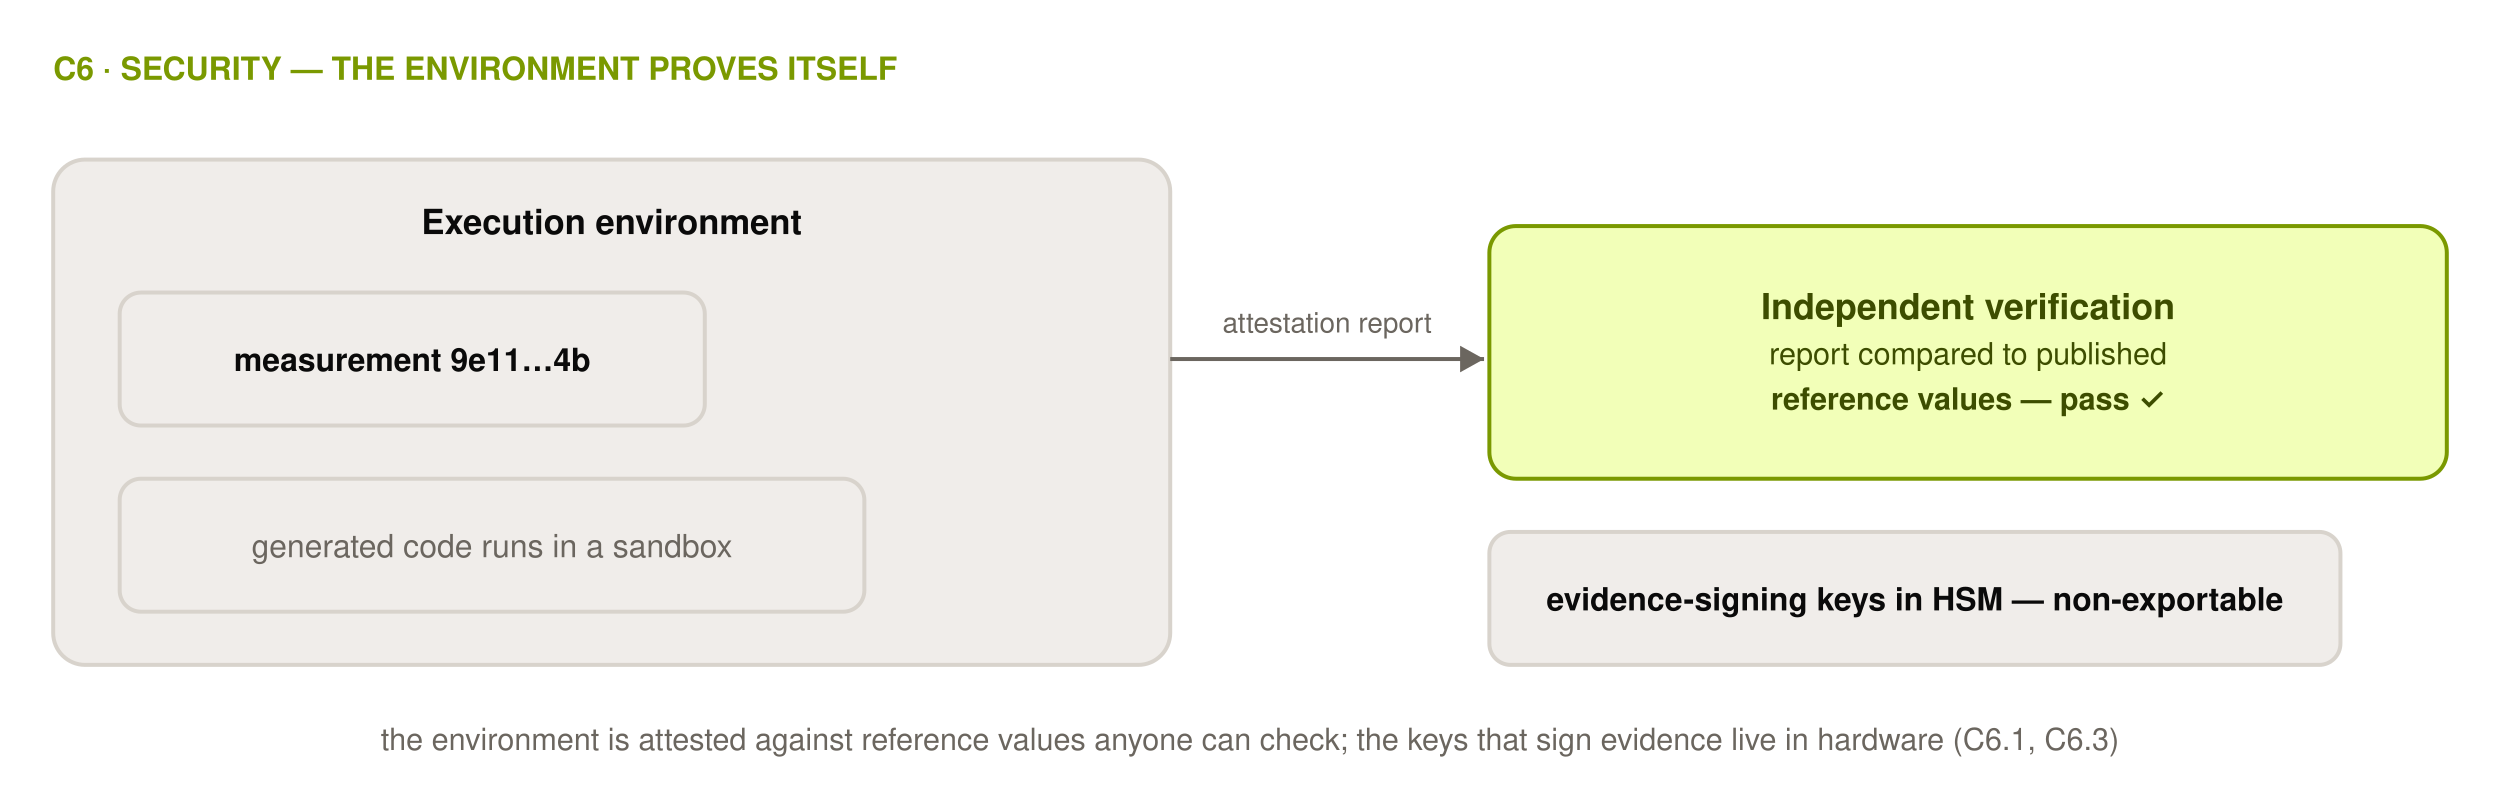
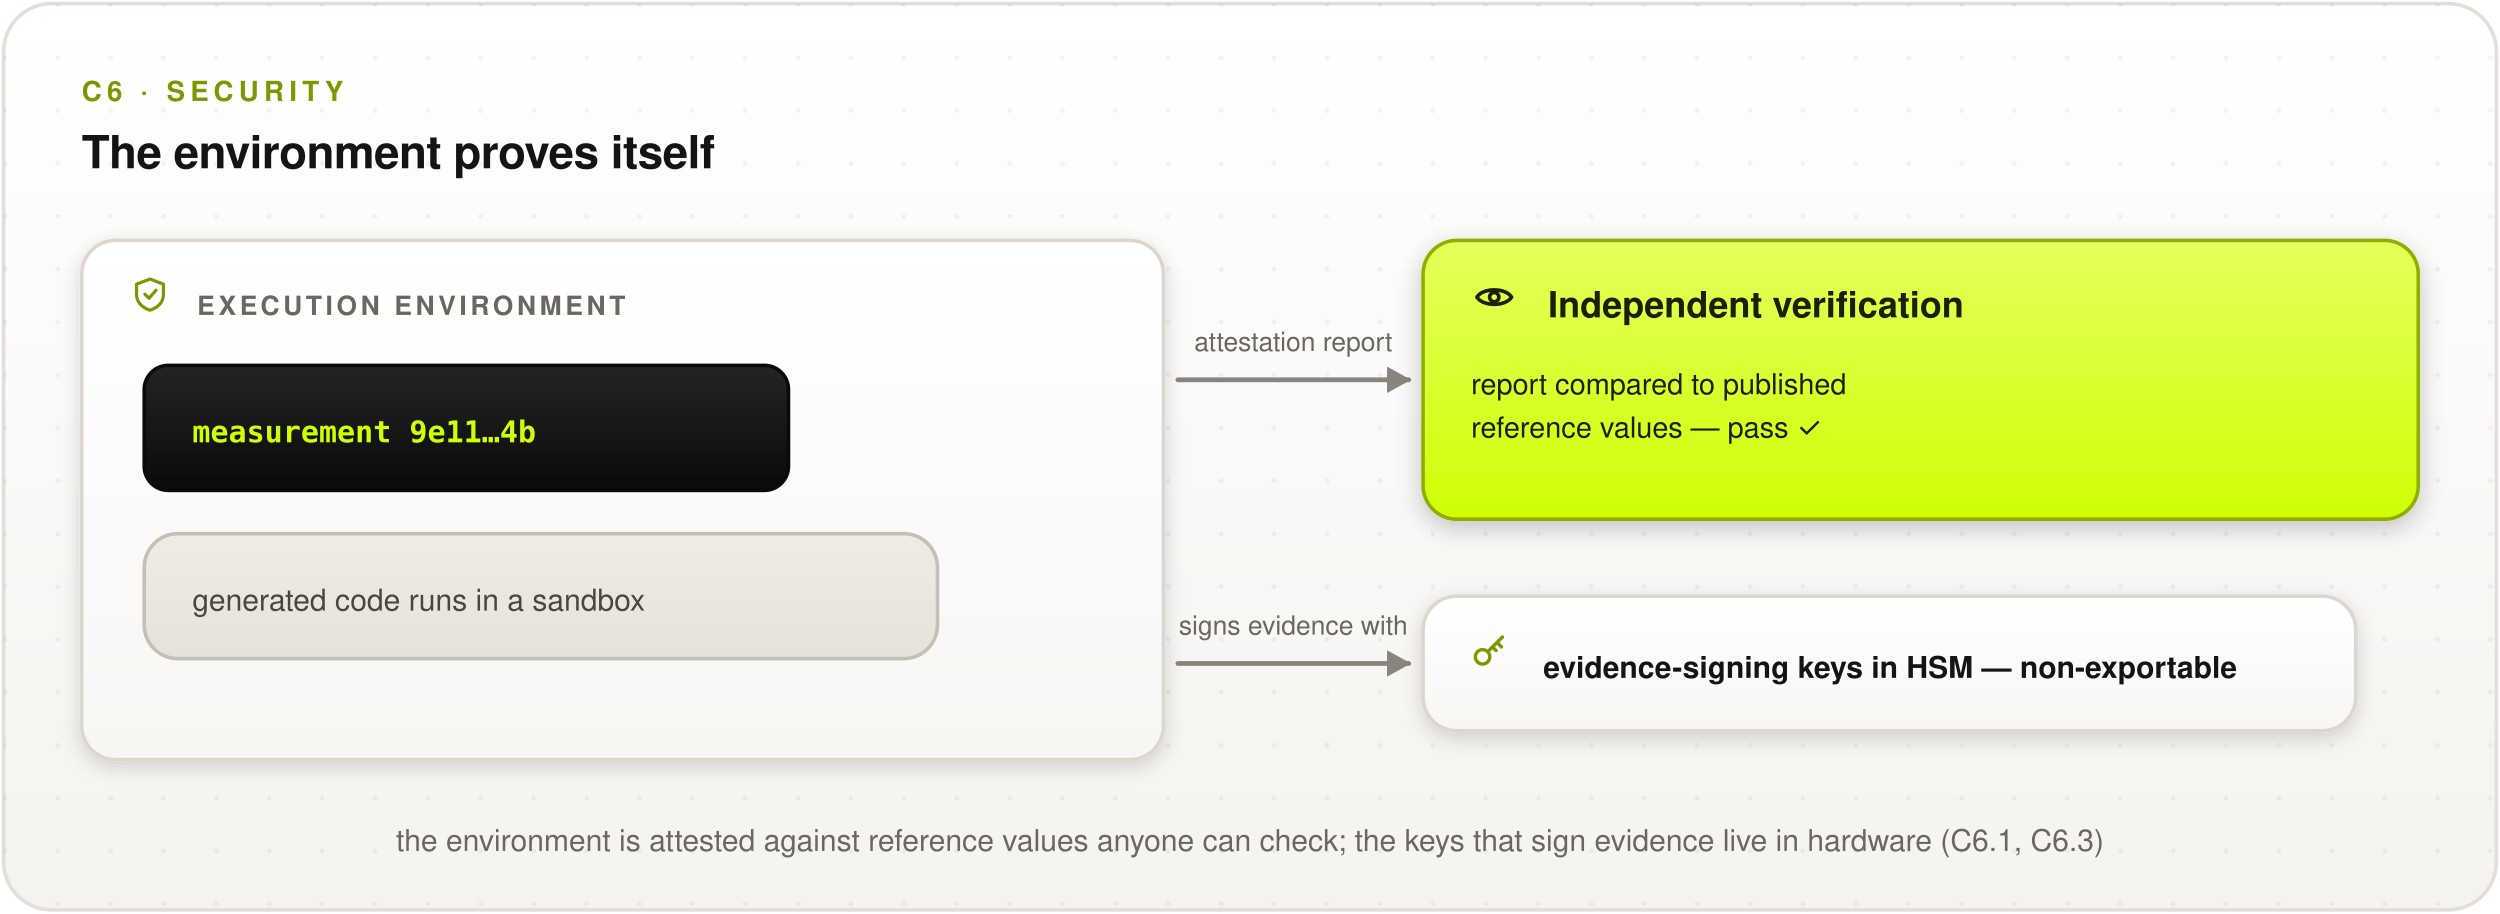
- <svg xmlns="http://www.w3.org/2000/svg" width="940" height="300" viewBox="0 0 940 300" font-family="Montserrat,'Source Sans 3',-apple-system,'Segoe UI',Helvetica,Arial,sans-serif">
-   <text x="20" y="30" font-size="12" fill="#7a9900" font-weight="600" text-anchor="start">C6 · SECURITY — THE ENVIRONMENT PROVES ITSELF</text>
-   <rect x="20" y="60" width="420" height="190" rx="12" fill="#f0edea" stroke="#d8d3cc" stroke-width="1.5" />
-   <text x="230" y="88" font-size="13" fill="#0a0a0a" font-weight="600" text-anchor="middle">Execution environment</text>
-   <rect x="45" y="110" width="220" height="50" rx="8" fill="#f0edea" stroke="#d8d3cc" stroke-width="1.5" />
-   <text x="155.0" y="139.5" font-size="12" fill="#0a0a0a" font-weight="600" text-anchor="middle">measurement 9e11…4b</text>
-   <rect x="45" y="180" width="280" height="50" rx="8" fill="#f0edea" stroke="#d8d3cc" stroke-width="1.5" />
-   <text x="185.0" y="209.5" font-size="12" fill="#6b665f" text-anchor="middle">generated code runs in a sandbox</text>
-   <line x1="440" y1="135" x2="558" y2="135" stroke="#6b665f" stroke-width="1.5" />
-   <polygon points="558,135 549,130 549,140" fill="#6b665f" />
-   <text x="499" y="125" font-size="10.5" fill="#6b665f" text-anchor="middle">attestation report</text>
-   <rect x="560" y="85" width="360" height="95" rx="10" fill="#f2ffb8" stroke="#7a9900" stroke-width="1.5" />
-   <text x="740.0" y="120.0" font-size="13.5" fill="#3d4d00" font-weight="600" text-anchor="middle">Independent verification</text>
-   <text x="740.0" y="137.0" font-size="11.5" fill="#3d4d00" text-anchor="middle">report compared to published</text>
-   <text x="740.0" y="154.0" font-size="11.5" fill="#3d4d00" font-weight="600" text-anchor="middle">reference values — pass ✓</text>
-   <rect x="560" y="200" width="320" height="50" rx="8" fill="#f0edea" stroke="#d8d3cc" stroke-width="1.5" />
-   <text x="720.0" y="229.5" font-size="12" fill="#0a0a0a" font-weight="600" text-anchor="middle">evidence-signing keys in HSM — non-exportable</text>
-   <text x="470" y="282" font-size="11.5" fill="#6b665f" text-anchor="middle">the environment is attested against reference values anyone can check; the keys that sign evidence live in hardware (C6.1, C6.3)</text>
+ <svg xmlns="http://www.w3.org/2000/svg" width="1040" height="380" viewBox="0 0 1040 380" font-family="Montserrat,'Source Sans 3',-apple-system,'Segoe UI',Helvetica,Arial,sans-serif">
+   <defs>
+     <linearGradient id="gPanel" x1="0" y1="0" x2="0" y2="1">
+       <stop offset="0" stop-color="#ffffff" />
+       <stop offset="1" stop-color="#f5f3ef" />
+     </linearGradient>
+     <linearGradient id="gCard" x1="0" y1="0" x2="0" y2="1">
+       <stop offset="0" stop-color="#ffffff" />
+       <stop offset="1" stop-color="#f8f6f3" />
+     </linearGradient>
+     <linearGradient id="gWarm" x1="0" y1="0" x2="0" y2="1">
+       <stop offset="0" stop-color="#efece6" />
+       <stop offset="1" stop-color="#e6e2da" />
+     </linearGradient>
+     <linearGradient id="gLime" x1="0" y1="0" x2="0" y2="1">
+       <stop offset="0" stop-color="#e4ff5c" />
+       <stop offset="1" stop-color="#cfff04" />
+     </linearGradient>
+     <linearGradient id="gTint" x1="0" y1="0" x2="0" y2="1">
+       <stop offset="0" stop-color="#f8ffd8" />
+       <stop offset="1" stop-color="#eeffa8" />
+     </linearGradient>
+     <linearGradient id="gRed" x1="0" y1="0" x2="0" y2="1">
+       <stop offset="0" stop-color="#ffeced" />
+       <stop offset="1" stop-color="#ffdcde" />
+     </linearGradient>
+     <linearGradient id="gInk" x1="0" y1="0" x2="0" y2="1">
+       <stop offset="0" stop-color="#242424" />
+       <stop offset="1" stop-color="#0a0a0a" />
+     </linearGradient>
+     <linearGradient id="gGate" x1="0" y1="0" x2="0" y2="1">
+       <stop offset="0" stop-color="#242424" />
+       <stop offset="1" stop-color="#0a0a0a" />
+     </linearGradient>
+     <filter id="fShadow" x="-30%" y="-30%" width="160%" height="170%">
+       <feDropShadow dx="0" dy="2.5" stdDeviation="4" flood-color="#000000" flood-opacity="0.16" />
+     </filter>
+     <filter id="fGlow" x="-60%" y="-60%" width="220%" height="220%">
+       <feDropShadow dx="0" dy="3" stdDeviation="5" flood-color="#000000" flood-opacity="0.22" />
+     </filter>
+     <pattern id="pGrid" width="22" height="22" patternUnits="userSpaceOnUse">
+       <circle cx="2" cy="2" r="1" fill="#0a0a0a" opacity="0.05" />
+     </pattern>
+   </defs>
+   <rect x="1.5" y="1.5" width="1037" height="377" rx="20" fill="url(#gPanel)" stroke="#e3ded7" stroke-width="1.5" />
+   <rect x="1.5" y="1.5" width="1037" height="377" rx="20" fill="url(#pGrid)" />
+   <text x="34" y="42" font-size="11.5" font-weight="700" letter-spacing="2.2" fill="#7a9900">C6 · SECURITY</text>
+   <text x="34" y="70" font-size="19" font-weight="700" letter-spacing="-0.2" fill="#141414">The environment proves itself</text>
+   <rect x="34" y="100" width="450" height="216" rx="14" fill="url(#gCard)" stroke="#dcd6cd" stroke-width="1.5" filter="url(#fShadow)" />
+   <g transform="translate(54,114) scale(0.7)" fill="none" stroke="#7a9900" stroke-width="1.9" stroke-linecap="round" stroke-linejoin="round">
+     <path d="M12 3 L20 6 V12 C20 17 16.5 20 12 21.5 C7.5 20 4 17 4 12 V6 Z" />
+     <path d="M9 12 L11.4 14.4 L15.6 9.6" />
+   </g>
+   <text x="82" y="131" font-size="11" fill="#6b665f" text-anchor="start" font-weight="700" letter-spacing="1.5">EXECUTION ENVIRONMENT</text>
+   <rect x="60" y="152" width="268" height="52" rx="10" fill="url(#gInk)" stroke="#0a0a0a" stroke-width="1.5" />
+   <text x="80" y="184" font-size="12.5" fill="#cfff04" text-anchor="start" font-weight="700" font-family="ui-monospace,'SF Mono',Menlo,Consolas,monospace">measurement 9e11…4b</text>
+   <rect x="60" y="222" width="330" height="52" rx="14" fill="url(#gWarm)" stroke="#c6bfb4" stroke-width="1.5" />
+   <text x="80" y="254" font-size="12.5" fill="#4a463f" text-anchor="start">generated code runs in a sandbox</text>
+   <line x1="490" y1="158" x2="586" y2="158" stroke="#8a857c" stroke-width="2" stroke-linecap="round" />
+   <polygon points="587,158 577,152.5 577,163.5" fill="#8a857c" />
+   <text x="538" y="146" font-size="11" fill="#6b665f" text-anchor="middle">attestation report</text>
+   <rect x="592" y="100" width="414" height="116" rx="14" fill="url(#gLime)" stroke="#8fae00" stroke-width="1.5" filter="url(#fGlow)" />
+   <g transform="translate(612,114) scale(0.8)" fill="none" stroke="#1a2000" stroke-width="1.9" stroke-linecap="round" stroke-linejoin="round">
+     <path d="M3 12 C6 7 18 7 21 12 C18 17 6 17 3 12 Z" />
+     <path d="M12 12 m-2.4 0 a2.4 2.4 0 1 0 4.8 0 a2.4 2.4 0 1 0 -4.8 0" />
+   </g>
+   <text x="644" y="132" font-size="15" fill="#1a2000" text-anchor="start" font-weight="700">Independent verification</text>
+   <text x="612" y="164" font-size="12" fill="#1a2000" text-anchor="start">report compared to published</text>
+   <text x="612" y="182" font-size="12" fill="#1a2000" text-anchor="start">reference values — pass ✓</text>
+   <line x1="490" y1="276" x2="586" y2="276" stroke="#8a857c" stroke-width="2" stroke-linecap="round" />
+   <polygon points="587,276 577,270.5 577,281.5" fill="#8a857c" />
+   <text x="538" y="264" font-size="11" fill="#6b665f" text-anchor="middle">signs evidence with</text>
+   <rect x="592" y="248" width="388" height="56" rx="14" fill="url(#gCard)" stroke="#dcd6cd" stroke-width="1.5" filter="url(#fShadow)" />
+   <g transform="translate(610,262) scale(0.75)" fill="none" stroke="#7a9900" stroke-width="1.9" stroke-linecap="round" stroke-linejoin="round">
+     <path d="M9 15 m-4 0 a4 4 0 1 0 8 0 a4 4 0 1 0 -8 0" />
+     <path d="M12.5 11.5 L20 4 M17 7 L19.5 9.5 M14.5 9.5 L16.5 11.5" />
+   </g>
+   <text x="642" y="282" font-size="12.5" fill="#141414" text-anchor="start" font-weight="700">evidence-signing keys in HSM — non-exportable</text>
+   <text x="520.0" y="354" font-size="12.5" fill="#6b665f" text-anchor="middle">the environment is attested against reference values anyone can check; the keys that sign evidence live in hardware (C6.1, C6.3)</text>
</svg>
